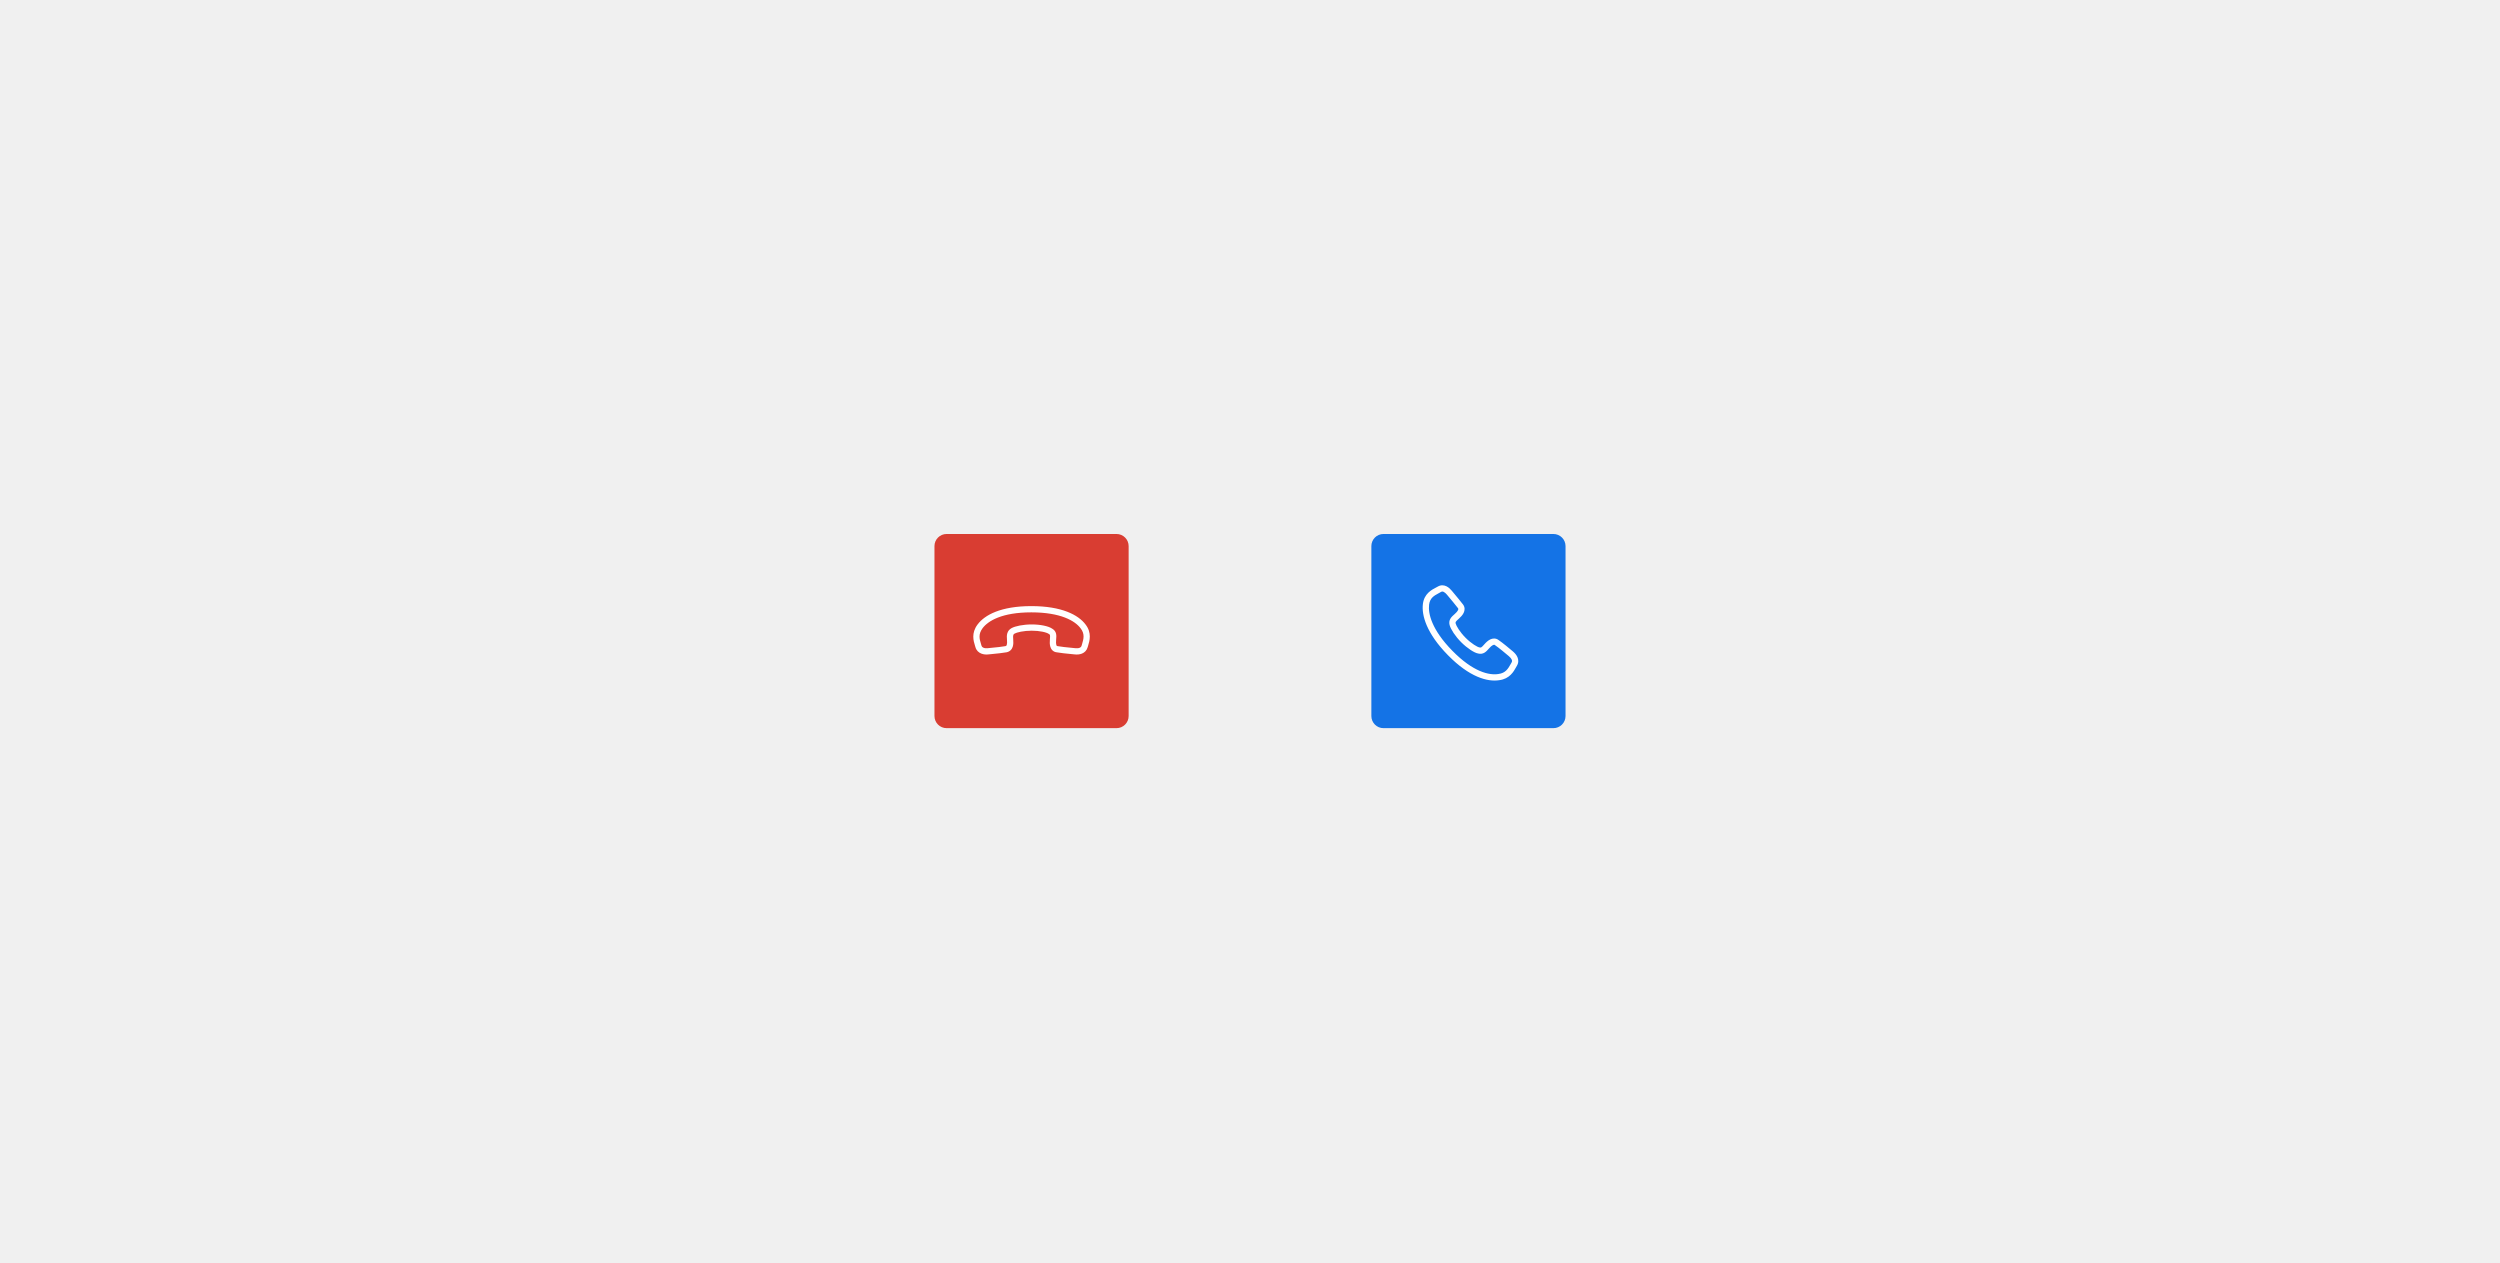
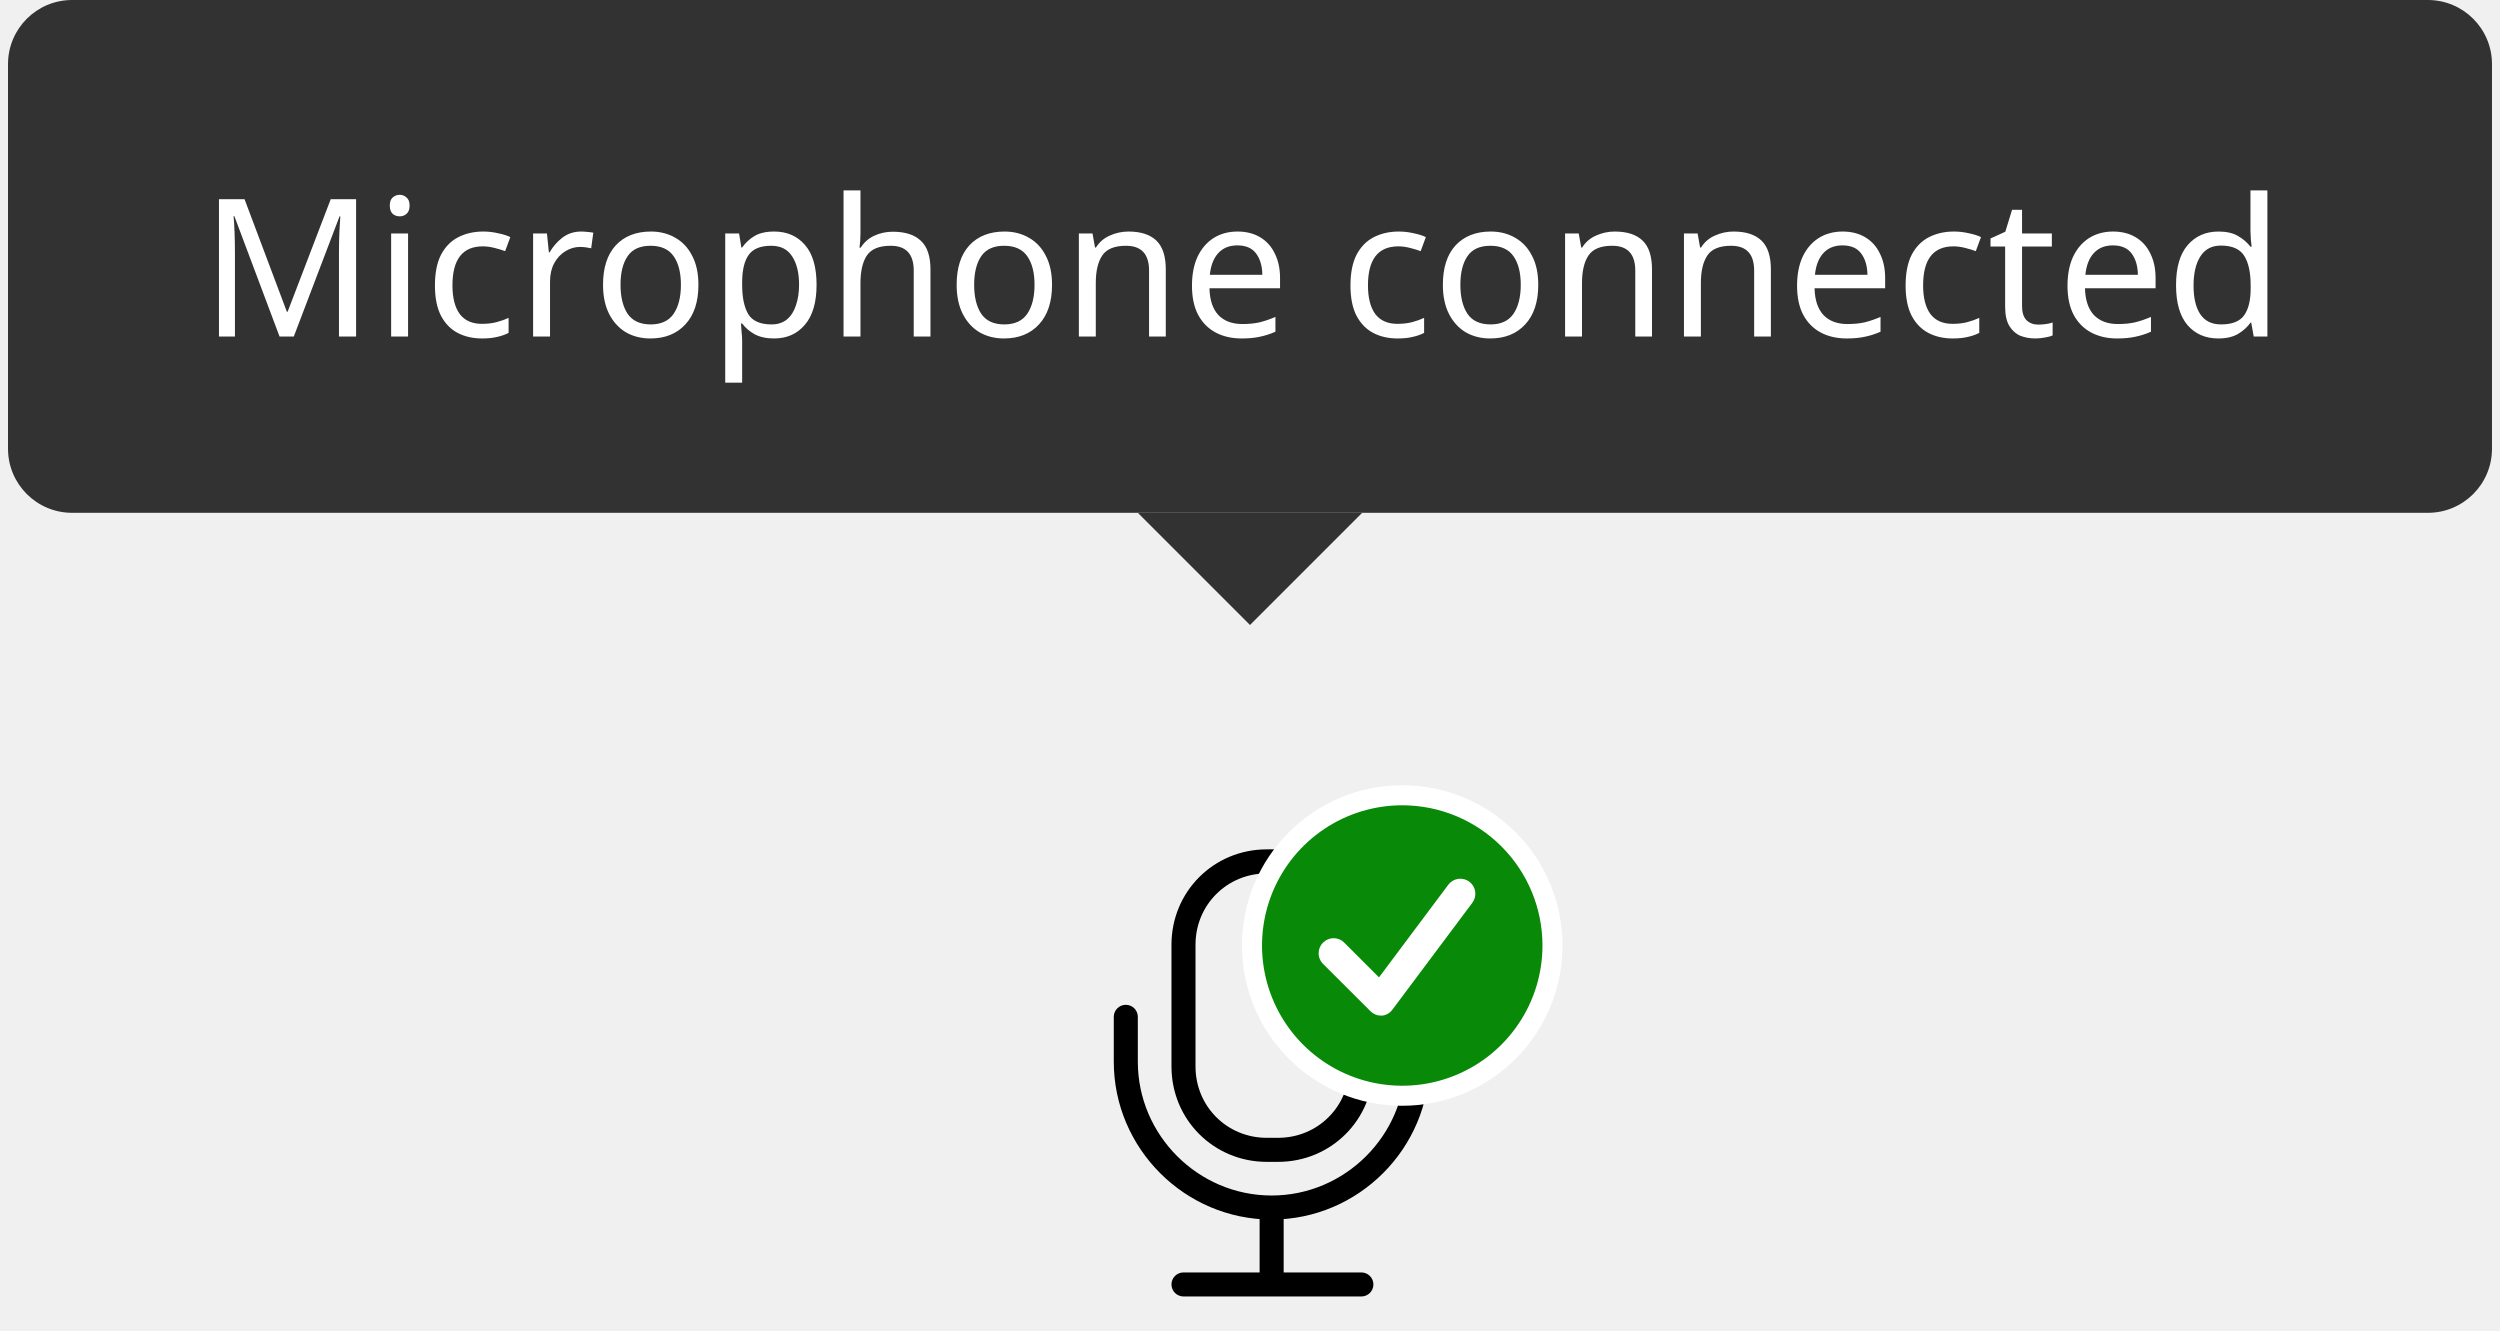
- <svg xmlns="http://www.w3.org/2000/svg" width="412" height="208" viewBox="0 0 412 208" fill="none">
-   <rect x="154" y="88" width="32" height="32" rx="2" fill="#D93D32" />
-   <path fill-rule="evenodd" clip-rule="evenodd" d="M161.109 102.907C162.274 101.353 164.937 99.886 169.966 99.886C174.985 99.886 177.718 101.347 178.887 102.902C179.976 104.285 179.554 105.653 179.322 106.407C179.295 106.496 179.27 106.576 179.251 106.647C179.101 107.196 178.737 107.535 178.315 107.708C177.915 107.873 177.477 107.887 177.118 107.847C176.976 107.831 176.767 107.811 176.521 107.787C175.774 107.714 174.692 107.608 174.144 107.501C173.885 107.471 173.656 107.372 173.47 107.204C173.284 107.035 173.173 106.824 173.106 106.618C172.978 106.222 172.988 105.757 173.023 105.366C173.059 104.968 173.063 104.783 173.035 104.666C173.025 104.624 173.013 104.603 173 104.587C172.984 104.567 172.949 104.533 172.868 104.487C172.853 104.478 172.839 104.469 172.825 104.459C172.674 104.351 172.332 104.214 171.81 104.106C171.306 104.002 170.689 103.937 170.034 103.937C169.38 103.937 168.76 104.002 168.251 104.099C167.728 104.199 167.366 104.323 167.2 104.418C167.064 104.496 167.02 104.565 166.992 104.658C166.953 104.789 166.943 104.996 166.977 105.366C167.012 105.756 167.022 106.207 166.892 106.597C166.824 106.801 166.714 107.003 166.536 107.169C166.356 107.338 166.133 107.446 165.878 107.497C165.338 107.605 164.236 107.713 163.479 107.787C163.235 107.811 163.027 107.831 162.885 107.847C162.549 107.888 162.116 107.87 161.716 107.71C161.297 107.543 160.903 107.211 160.749 106.647C160.729 106.572 160.702 106.487 160.673 106.394C160.44 105.645 160.033 104.341 161.109 102.907ZM169.966 100.916C165.107 100.916 162.827 102.332 161.932 103.525C161.187 104.519 161.429 105.323 161.652 106.066C161.684 106.171 161.715 106.274 161.743 106.376C161.795 106.567 161.915 106.681 162.098 106.754C162.297 106.834 162.548 106.851 162.761 106.824L162.768 106.823L162.768 106.823C162.942 106.804 163.181 106.781 163.451 106.754C164.202 106.681 165.193 106.584 165.676 106.487C165.765 106.469 165.808 106.44 165.832 106.418C165.858 106.393 165.889 106.351 165.915 106.271C165.974 106.095 165.984 105.825 165.951 105.459C165.916 105.074 165.906 104.698 166.005 104.365C166.114 103.995 166.344 103.721 166.689 103.524C167.004 103.344 167.5 103.194 168.058 103.087C168.63 102.979 169.315 102.907 170.034 102.907C170.753 102.907 171.44 102.978 172.018 103.098C172.565 103.21 173.071 103.377 173.401 103.605C173.73 103.798 173.948 104.057 174.037 104.426C174.112 104.738 174.081 105.103 174.049 105.459C174.016 105.824 174.025 106.114 174.086 106.301C174.114 106.387 174.144 106.425 174.161 106.441C174.174 106.452 174.2 106.472 174.274 106.48C174.29 106.481 174.307 106.484 174.323 106.487C174.807 106.584 175.798 106.681 176.549 106.754C176.819 106.781 177.058 106.804 177.232 106.823C177.491 106.852 177.739 106.832 177.923 106.756C178.085 106.689 178.201 106.582 178.257 106.376C178.283 106.28 178.312 106.183 178.341 106.084C178.567 105.32 178.817 104.474 178.075 103.535L178.067 103.525C177.175 102.334 174.828 100.916 169.966 100.916Z" fill="white" />
-   <rect x="226" y="88" width="32" height="32" rx="2" fill="#1473E6" />
-   <path fill-rule="evenodd" clip-rule="evenodd" d="M238.375 96.62C238.755 96.804 239.051 97.11 239.24 97.336C239.285 97.391 239.346 97.463 239.417 97.549C239.866 98.085 240.743 99.134 241.107 99.62C241.459 100.088 241.407 100.596 241.21 101.001C241.027 101.379 240.707 101.708 240.418 101.961C240.13 102.213 239.989 102.35 239.918 102.467C239.876 102.537 239.854 102.6 239.892 102.752C239.939 102.94 240.105 103.292 240.404 103.74C240.694 104.176 241.084 104.664 241.54 105.119C241.995 105.575 242.483 105.964 242.908 106.245C243.121 106.385 243.312 106.495 243.472 106.572C243.639 106.652 243.742 106.682 243.786 106.688C243.803 106.69 243.821 106.694 243.838 106.698C243.99 106.736 244.053 106.715 244.123 106.672C244.24 106.601 244.377 106.461 244.629 106.173C244.882 105.883 245.211 105.563 245.589 105.38C245.991 105.185 246.493 105.132 246.958 105.474C247.609 105.91 248.855 106.95 249.328 107.355C249.591 107.58 249.898 107.897 250.072 108.292C250.259 108.715 250.286 109.22 249.983 109.724C249.941 109.794 249.897 109.874 249.847 109.964C249.464 110.66 248.794 111.876 247.077 112.095C245.137 112.401 242.171 111.595 238.615 107.969C235.054 104.338 234.262 101.379 234.494 99.522C234.705 97.834 235.947 97.193 236.646 96.831C236.758 96.773 236.857 96.723 236.934 96.676C237.455 96.364 237.968 96.423 238.375 96.62ZM237.926 97.546C237.767 97.468 237.629 97.459 237.463 97.558C237.328 97.639 237.188 97.715 237.048 97.79C236.352 98.164 235.654 98.539 235.515 99.649C235.336 101.084 235.915 103.747 239.349 107.248C242.781 110.748 245.435 111.316 246.923 111.078C246.929 111.077 246.935 111.076 246.941 111.075C248.117 110.928 248.536 110.187 248.93 109.492C248.986 109.391 249.043 109.292 249.101 109.195C249.209 109.014 249.202 108.867 249.131 108.707C249.048 108.52 248.876 108.322 248.658 108.136C248.174 107.721 246.963 106.713 246.376 106.322C246.369 106.317 246.361 106.311 246.353 106.306C246.273 106.245 246.197 106.228 246.038 106.306C245.849 106.397 245.63 106.591 245.403 106.85C245.175 107.111 244.935 107.382 244.658 107.551C244.34 107.744 243.999 107.793 243.613 107.702C243.424 107.67 243.22 107.592 243.027 107.499C242.816 107.398 242.583 107.263 242.341 107.103C241.858 106.784 241.317 106.351 240.812 105.846C240.308 105.342 239.875 104.801 239.548 104.311C239.23 103.833 238.984 103.363 238.894 103.002C238.795 102.606 238.842 102.257 239.04 101.932C239.208 101.655 239.48 101.415 239.74 101.187C239.999 100.96 240.193 100.741 240.285 100.553C240.362 100.393 240.345 100.317 240.285 100.237C239.939 99.777 239.089 98.76 238.635 98.217C238.561 98.129 238.498 98.053 238.45 97.995C238.295 97.81 238.111 97.635 237.926 97.546Z" fill="white" />
+ <svg xmlns="http://www.w3.org/2000/svg" width="156" height="83" viewBox="0 0 156 83" fill="none">
+   <rect x="0.5" width="155" height="32" rx="4" fill="#323232" />
+   <path d="M17.444 21L14.624 13.488H14.576C14.6 13.736 14.62 14.072 14.636 14.496C14.652 14.912 14.66 15.348 14.66 15.804V21H13.664V12.432H15.26L17.9 19.452H17.948L20.636 12.432H22.22V21H21.152V15.732C21.152 15.316 21.16 14.904 21.176 14.496C21.2 14.088 21.22 13.756 21.236 13.5H21.188L18.332 21H17.444ZM24.947 12.156C25.107 12.156 25.247 12.212 25.367 12.324C25.495 12.428 25.559 12.596 25.559 12.828C25.559 13.06 25.495 13.232 25.367 13.344C25.247 13.448 25.107 13.5 24.947 13.5C24.771 13.5 24.623 13.448 24.503 13.344C24.383 13.232 24.323 13.06 24.323 12.828C24.323 12.596 24.383 12.428 24.503 12.324C24.623 12.212 24.771 12.156 24.947 12.156ZM25.463 14.568V21H24.407V14.568H25.463ZM30.081 21.12C29.505 21.12 28.997 21.004 28.556 20.772C28.116 20.54 27.768 20.18 27.512 19.692C27.265 19.204 27.14 18.58 27.14 17.82C27.14 17.028 27.268 16.384 27.524 15.888C27.788 15.392 28.148 15.028 28.605 14.796C29.061 14.564 29.576 14.448 30.152 14.448C30.473 14.448 30.785 14.484 31.088 14.556C31.401 14.62 31.652 14.7 31.845 14.796L31.52 15.672C31.328 15.6 31.105 15.532 30.849 15.468C30.593 15.404 30.352 15.372 30.128 15.372C28.864 15.372 28.233 16.184 28.233 17.808C28.233 18.584 28.384 19.18 28.689 19.596C29 20.004 29.46 20.208 30.069 20.208C30.413 20.208 30.721 20.172 30.992 20.1C31.265 20.028 31.512 19.94 31.736 19.836V20.772C31.52 20.884 31.28 20.968 31.017 21.024C30.761 21.088 30.448 21.12 30.081 21.12ZM36.266 14.448C36.386 14.448 36.514 14.456 36.65 14.472C36.786 14.48 36.91 14.496 37.022 14.52L36.89 15.492C36.786 15.468 36.67 15.448 36.542 15.432C36.414 15.416 36.298 15.408 36.194 15.408C35.866 15.408 35.558 15.5 35.27 15.684C34.982 15.86 34.75 16.112 34.574 16.44C34.406 16.76 34.322 17.136 34.322 17.568V21H33.266V14.568H34.13L34.25 15.744H34.298C34.498 15.392 34.762 15.088 35.09 14.832C35.426 14.576 35.818 14.448 36.266 14.448ZM43.581 17.772C43.581 18.836 43.309 19.66 42.765 20.244C42.229 20.828 41.501 21.12 40.581 21.12C40.013 21.12 39.505 20.992 39.057 20.736C38.617 20.472 38.269 20.092 38.013 19.596C37.757 19.092 37.629 18.484 37.629 17.772C37.629 16.708 37.893 15.888 38.421 15.312C38.957 14.736 39.689 14.448 40.617 14.448C41.193 14.448 41.705 14.58 42.153 14.844C42.601 15.1 42.949 15.476 43.197 15.972C43.453 16.46 43.581 17.06 43.581 17.772ZM38.721 17.772C38.721 18.532 38.869 19.136 39.165 19.584C39.469 20.024 39.949 20.244 40.605 20.244C41.253 20.244 41.729 20.024 42.033 19.584C42.337 19.136 42.489 18.532 42.489 17.772C42.489 17.012 42.337 16.416 42.033 15.984C41.729 15.552 41.249 15.336 40.593 15.336C39.937 15.336 39.461 15.552 39.165 15.984C38.869 16.416 38.721 17.012 38.721 17.772ZM48.314 14.448C49.106 14.448 49.742 14.724 50.222 15.276C50.71 15.828 50.954 16.66 50.954 17.772C50.954 18.868 50.71 19.7 50.222 20.268C49.742 20.836 49.102 21.12 48.302 21.12C47.806 21.12 47.394 21.028 47.066 20.844C46.746 20.66 46.494 20.44 46.31 20.184H46.238C46.246 20.32 46.258 20.492 46.274 20.7C46.298 20.908 46.31 21.088 46.31 21.24V23.88H45.254V14.568H46.118L46.262 15.444H46.31C46.502 15.164 46.754 14.928 47.066 14.736C47.378 14.544 47.794 14.448 48.314 14.448ZM48.122 15.336C47.466 15.336 47.002 15.52 46.73 15.888C46.458 16.256 46.318 16.816 46.31 17.568V17.772C46.31 18.564 46.438 19.176 46.694 19.608C46.958 20.032 47.442 20.244 48.146 20.244C48.53 20.244 48.85 20.14 49.106 19.932C49.362 19.716 49.55 19.42 49.67 19.044C49.798 18.668 49.862 18.24 49.862 17.76C49.862 17.024 49.718 16.436 49.43 15.996C49.15 15.556 48.714 15.336 48.122 15.336ZM53.693 11.88V14.556C53.693 14.876 53.673 15.176 53.633 15.456H53.705C53.913 15.128 54.193 14.88 54.545 14.712C54.905 14.544 55.293 14.46 55.709 14.46C56.485 14.46 57.069 14.648 57.461 15.024C57.861 15.392 58.061 15.988 58.061 16.812V21H57.017V16.884C57.017 15.852 56.537 15.336 55.577 15.336C54.857 15.336 54.361 15.54 54.089 15.948C53.825 16.348 53.693 16.924 53.693 17.676V21H52.637V11.88H53.693ZM65.647 17.772C65.647 18.836 65.375 19.66 64.831 20.244C64.295 20.828 63.567 21.12 62.647 21.12C62.079 21.12 61.571 20.992 61.123 20.736C60.683 20.472 60.335 20.092 60.079 19.596C59.823 19.092 59.695 18.484 59.695 17.772C59.695 16.708 59.959 15.888 60.487 15.312C61.023 14.736 61.755 14.448 62.683 14.448C63.259 14.448 63.771 14.58 64.219 14.844C64.667 15.1 65.015 15.476 65.263 15.972C65.519 16.46 65.647 17.06 65.647 17.772ZM60.787 17.772C60.787 18.532 60.935 19.136 61.231 19.584C61.535 20.024 62.015 20.244 62.671 20.244C63.319 20.244 63.795 20.024 64.099 19.584C64.403 19.136 64.555 18.532 64.555 17.772C64.555 17.012 64.403 16.416 64.099 15.984C63.795 15.552 63.315 15.336 62.659 15.336C62.003 15.336 61.527 15.552 61.231 15.984C60.935 16.416 60.787 17.012 60.787 17.772ZM70.417 14.448C71.185 14.448 71.765 14.636 72.157 15.012C72.549 15.388 72.745 15.988 72.745 16.812V21H71.701V16.884C71.701 15.852 71.221 15.336 70.261 15.336C69.549 15.336 69.057 15.536 68.785 15.936C68.513 16.336 68.377 16.912 68.377 17.664V21H67.321V14.568H68.173L68.329 15.444H68.389C68.597 15.108 68.885 14.86 69.253 14.7C69.621 14.532 70.009 14.448 70.417 14.448ZM77.223 14.448C77.767 14.448 78.239 14.568 78.639 14.808C79.039 15.048 79.343 15.388 79.551 15.828C79.767 16.26 79.875 16.768 79.875 17.352V17.988H75.471C75.487 18.716 75.671 19.272 76.023 19.656C76.383 20.032 76.883 20.22 77.523 20.22C77.931 20.22 78.291 20.184 78.603 20.112C78.923 20.032 79.251 19.92 79.587 19.776V20.7C79.259 20.844 78.935 20.948 78.615 21.012C78.295 21.084 77.915 21.12 77.475 21.12C76.859 21.12 76.319 20.996 75.855 20.748C75.391 20.5 75.027 20.132 74.763 19.644C74.507 19.156 74.379 18.552 74.379 17.832C74.379 17.128 74.495 16.524 74.727 16.02C74.967 15.516 75.299 15.128 75.723 14.856C76.155 14.584 76.655 14.448 77.223 14.448ZM77.211 15.312C76.707 15.312 76.307 15.476 76.011 15.804C75.723 16.124 75.551 16.572 75.495 17.148H78.771C78.763 16.604 78.635 16.164 78.387 15.828C78.139 15.484 77.747 15.312 77.211 15.312ZM87.209 21.12C86.633 21.12 86.125 21.004 85.685 20.772C85.245 20.54 84.897 20.18 84.641 19.692C84.393 19.204 84.269 18.58 84.269 17.82C84.269 17.028 84.397 16.384 84.653 15.888C84.917 15.392 85.277 15.028 85.733 14.796C86.189 14.564 86.705 14.448 87.281 14.448C87.601 14.448 87.913 14.484 88.217 14.556C88.529 14.62 88.781 14.7 88.973 14.796L88.649 15.672C88.457 15.6 88.233 15.532 87.977 15.468C87.721 15.404 87.481 15.372 87.257 15.372C85.993 15.372 85.361 16.184 85.361 17.808C85.361 18.584 85.513 19.18 85.817 19.596C86.129 20.004 86.589 20.208 87.197 20.208C87.541 20.208 87.849 20.172 88.121 20.1C88.393 20.028 88.641 19.94 88.865 19.836V20.772C88.649 20.884 88.409 20.968 88.145 21.024C87.889 21.088 87.577 21.12 87.209 21.12ZM95.987 17.772C95.987 18.836 95.715 19.66 95.171 20.244C94.635 20.828 93.907 21.12 92.987 21.12C92.419 21.12 91.911 20.992 91.463 20.736C91.023 20.472 90.675 20.092 90.419 19.596C90.163 19.092 90.035 18.484 90.035 17.772C90.035 16.708 90.299 15.888 90.827 15.312C91.363 14.736 92.095 14.448 93.023 14.448C93.599 14.448 94.111 14.58 94.559 14.844C95.007 15.1 95.355 15.476 95.603 15.972C95.859 16.46 95.987 17.06 95.987 17.772ZM91.127 17.772C91.127 18.532 91.275 19.136 91.571 19.584C91.875 20.024 92.355 20.244 93.011 20.244C93.659 20.244 94.135 20.024 94.439 19.584C94.743 19.136 94.895 18.532 94.895 17.772C94.895 17.012 94.743 16.416 94.439 15.984C94.135 15.552 93.655 15.336 92.999 15.336C92.343 15.336 91.867 15.552 91.571 15.984C91.275 16.416 91.127 17.012 91.127 17.772ZM100.757 14.448C101.525 14.448 102.105 14.636 102.497 15.012C102.889 15.388 103.085 15.988 103.085 16.812V21H102.041V16.884C102.041 15.852 101.561 15.336 100.601 15.336C99.889 15.336 99.397 15.536 99.125 15.936C98.853 16.336 98.717 16.912 98.717 17.664V21H97.661V14.568H98.513L98.669 15.444H98.729C98.937 15.108 99.225 14.86 99.593 14.7C99.961 14.532 100.349 14.448 100.757 14.448ZM108.175 14.448C108.943 14.448 109.523 14.636 109.915 15.012C110.307 15.388 110.503 15.988 110.503 16.812V21H109.459V16.884C109.459 15.852 108.979 15.336 108.019 15.336C107.307 15.336 106.815 15.536 106.543 15.936C106.271 16.336 106.135 16.912 106.135 17.664V21H105.079V14.568H105.931L106.087 15.444H106.147C106.355 15.108 106.643 14.86 107.011 14.7C107.379 14.532 107.767 14.448 108.175 14.448ZM114.981 14.448C115.525 14.448 115.997 14.568 116.397 14.808C116.797 15.048 117.101 15.388 117.309 15.828C117.525 16.26 117.633 16.768 117.633 17.352V17.988H113.229C113.245 18.716 113.429 19.272 113.781 19.656C114.141 20.032 114.641 20.22 115.281 20.22C115.689 20.22 116.049 20.184 116.361 20.112C116.681 20.032 117.009 19.92 117.345 19.776V20.7C117.017 20.844 116.693 20.948 116.373 21.012C116.053 21.084 115.673 21.12 115.233 21.12C114.617 21.12 114.077 20.996 113.613 20.748C113.149 20.5 112.785 20.132 112.521 19.644C112.265 19.156 112.137 18.552 112.137 17.832C112.137 17.128 112.253 16.524 112.485 16.02C112.725 15.516 113.057 15.128 113.481 14.856C113.913 14.584 114.413 14.448 114.981 14.448ZM114.969 15.312C114.465 15.312 114.065 15.476 113.769 15.804C113.481 16.124 113.309 16.572 113.253 17.148H116.529C116.521 16.604 116.393 16.164 116.145 15.828C115.897 15.484 115.505 15.312 114.969 15.312ZM121.85 21.12C121.274 21.12 120.766 21.004 120.326 20.772C119.886 20.54 119.538 20.18 119.282 19.692C119.034 19.204 118.91 18.58 118.91 17.82C118.91 17.028 119.038 16.384 119.294 15.888C119.558 15.392 119.918 15.028 120.374 14.796C120.83 14.564 121.346 14.448 121.922 14.448C122.242 14.448 122.554 14.484 122.858 14.556C123.17 14.62 123.422 14.7 123.614 14.796L123.29 15.672C123.098 15.6 122.874 15.532 122.618 15.468C122.362 15.404 122.122 15.372 121.898 15.372C120.634 15.372 120.002 16.184 120.002 17.808C120.002 18.584 120.154 19.18 120.458 19.596C120.77 20.004 121.23 20.208 121.838 20.208C122.182 20.208 122.49 20.172 122.762 20.1C123.034 20.028 123.282 19.94 123.506 19.836V20.772C123.29 20.884 123.05 20.968 122.786 21.024C122.53 21.088 122.218 21.12 121.85 21.12ZM127.184 20.256C127.344 20.256 127.508 20.244 127.676 20.22C127.844 20.196 127.98 20.164 128.084 20.124V20.928C127.972 20.984 127.812 21.028 127.604 21.06C127.396 21.1 127.196 21.12 127.004 21.12C126.668 21.12 126.356 21.064 126.068 20.952C125.788 20.832 125.56 20.628 125.384 20.34C125.208 20.052 125.12 19.648 125.12 19.128V15.384H124.208V14.88L125.132 14.46L125.552 13.092H126.176V14.568H128.036V15.384H126.176V19.104C126.176 19.496 126.268 19.788 126.452 19.98C126.644 20.164 126.888 20.256 127.184 20.256ZM131.856 14.448C132.4 14.448 132.872 14.568 133.272 14.808C133.672 15.048 133.976 15.388 134.184 15.828C134.4 16.26 134.508 16.768 134.508 17.352V17.988H130.104C130.12 18.716 130.304 19.272 130.656 19.656C131.016 20.032 131.516 20.22 132.156 20.22C132.564 20.22 132.924 20.184 133.236 20.112C133.556 20.032 133.884 19.92 134.22 19.776V20.7C133.892 20.844 133.568 20.948 133.248 21.012C132.928 21.084 132.548 21.12 132.108 21.12C131.492 21.12 130.952 20.996 130.488 20.748C130.024 20.5 129.66 20.132 129.396 19.644C129.14 19.156 129.012 18.552 129.012 17.832C129.012 17.128 129.128 16.524 129.36 16.02C129.6 15.516 129.932 15.128 130.356 14.856C130.788 14.584 131.288 14.448 131.856 14.448ZM131.844 15.312C131.34 15.312 130.94 15.476 130.644 15.804C130.356 16.124 130.184 16.572 130.128 17.148H133.404C133.396 16.604 133.268 16.164 133.02 15.828C132.772 15.484 132.38 15.312 131.844 15.312ZM138.425 21.12C137.625 21.12 136.985 20.844 136.505 20.292C136.025 19.732 135.785 18.9 135.785 17.796C135.785 16.692 136.025 15.86 136.505 15.3C136.993 14.732 137.637 14.448 138.437 14.448C138.933 14.448 139.337 14.54 139.649 14.724C139.969 14.908 140.229 15.132 140.429 15.396H140.501C140.485 15.292 140.469 15.14 140.453 14.94C140.437 14.732 140.429 14.568 140.429 14.448V11.88H141.485V21H140.633L140.477 20.136H140.429C140.237 20.408 139.981 20.64 139.661 20.832C139.341 21.024 138.929 21.12 138.425 21.12ZM138.593 20.244C139.273 20.244 139.749 20.06 140.021 19.692C140.301 19.316 140.441 18.752 140.441 18V17.808C140.441 17.008 140.309 16.396 140.045 15.972C139.781 15.54 139.293 15.324 138.581 15.324C138.013 15.324 137.585 15.552 137.297 16.008C137.017 16.456 136.877 17.06 136.877 17.82C136.877 18.588 137.017 19.184 137.297 19.608C137.585 20.032 138.017 20.244 138.593 20.244Z" fill="white" />
+   <path d="M71 32H85L78 39L71 32Z" fill="#323232" />
+   <g clip-path="url(#clip0_8402_499137)">
+     <path fill-rule="evenodd" clip-rule="evenodd" d="M70.25 62.7C70.664 62.7 71 63.036 71 63.45V66.25C71 70.836 74.764 74.6 79.35 74.6C83.936 74.6 87.7 70.836 87.7 66.25V63.45C87.7 63.036 88.036 62.7 88.45 62.7C88.864 62.7 89.2 63.036 89.2 63.45V66.25C89.2 71.664 84.764 76.1 79.35 76.1C73.936 76.1 69.5 71.664 69.5 66.25V63.45C69.5 63.036 69.836 62.7 70.25 62.7Z" fill="black" />
+     <path fill-rule="evenodd" clip-rule="evenodd" d="M79.05 54.5C76.564 54.5 74.6 56.464 74.6 58.95V66.55C74.6 69.036 76.564 71 79.05 71H79.75C82.236 71 84.2 69.036 84.2 66.55V58.95C84.2 56.464 82.236 54.5 79.75 54.5H79.05ZM73.1 58.95C73.1 55.636 75.736 53 79.05 53H79.75C83.064 53 85.7 55.636 85.7 58.95V66.55C85.7 69.864 83.064 72.5 79.75 72.5H79.05C75.736 72.5 73.1 69.864 73.1 66.55V58.95Z" fill="black" />
+     <path fill-rule="evenodd" clip-rule="evenodd" d="M78.6 80.15V75.35H80.1V80.15H78.6Z" fill="black" />
+     <path fill-rule="evenodd" clip-rule="evenodd" d="M73.1 80.15C73.1 79.736 73.436 79.4 73.85 79.4H84.95C85.364 79.4 85.7 79.736 85.7 80.15C85.7 80.564 85.364 80.9 84.95 80.9H73.85C73.436 80.9 73.1 80.564 73.1 80.15Z" fill="black" />
+     <circle cx="87.5" cy="59" r="10" fill="white" />
+     <path d="M87.5 50.25C85.769 50.25 84.078 50.763 82.639 51.725C81.2 52.686 80.078 54.053 79.416 55.651C78.754 57.25 78.581 59.01 78.918 60.707C79.256 62.404 80.089 63.964 81.313 65.187C82.537 66.411 84.096 67.244 85.793 67.582C87.49 67.919 89.25 67.746 90.849 67.084C92.447 66.422 93.814 65.3 94.775 63.861C95.737 62.422 96.25 60.731 96.25 59C96.25 56.679 95.328 54.454 93.687 52.813C92.046 51.172 89.821 50.25 87.5 50.25ZM91.875 56.331L86.906 62.975C86.832 63.084 86.734 63.177 86.621 63.246C86.508 63.315 86.382 63.359 86.25 63.375H86.181C86.058 63.376 85.936 63.353 85.822 63.305C85.708 63.258 85.605 63.188 85.519 63.1L82.581 60.169C82.489 60.083 82.415 59.979 82.364 59.864C82.313 59.749 82.285 59.625 82.283 59.499C82.281 59.373 82.304 59.248 82.351 59.132C82.398 59.015 82.468 58.909 82.558 58.82C82.647 58.731 82.752 58.661 82.869 58.614C82.986 58.566 83.111 58.543 83.237 58.545C83.363 58.548 83.487 58.575 83.602 58.627C83.717 58.678 83.82 58.752 83.906 58.844L86.05 60.987L90.375 55.206C90.524 55.007 90.746 54.876 90.992 54.841C91.239 54.806 91.489 54.87 91.688 55.019C91.886 55.168 92.018 55.39 92.053 55.636C92.088 55.882 92.024 56.132 91.875 56.331Z" fill="#088A08" />
+   </g>
+   <defs>
+     <clipPath id="clip0_8402_499137">
+       <rect width="34" height="34" fill="white" transform="translate(63.5 49)" />
+     </clipPath>
+   </defs>
</svg>
